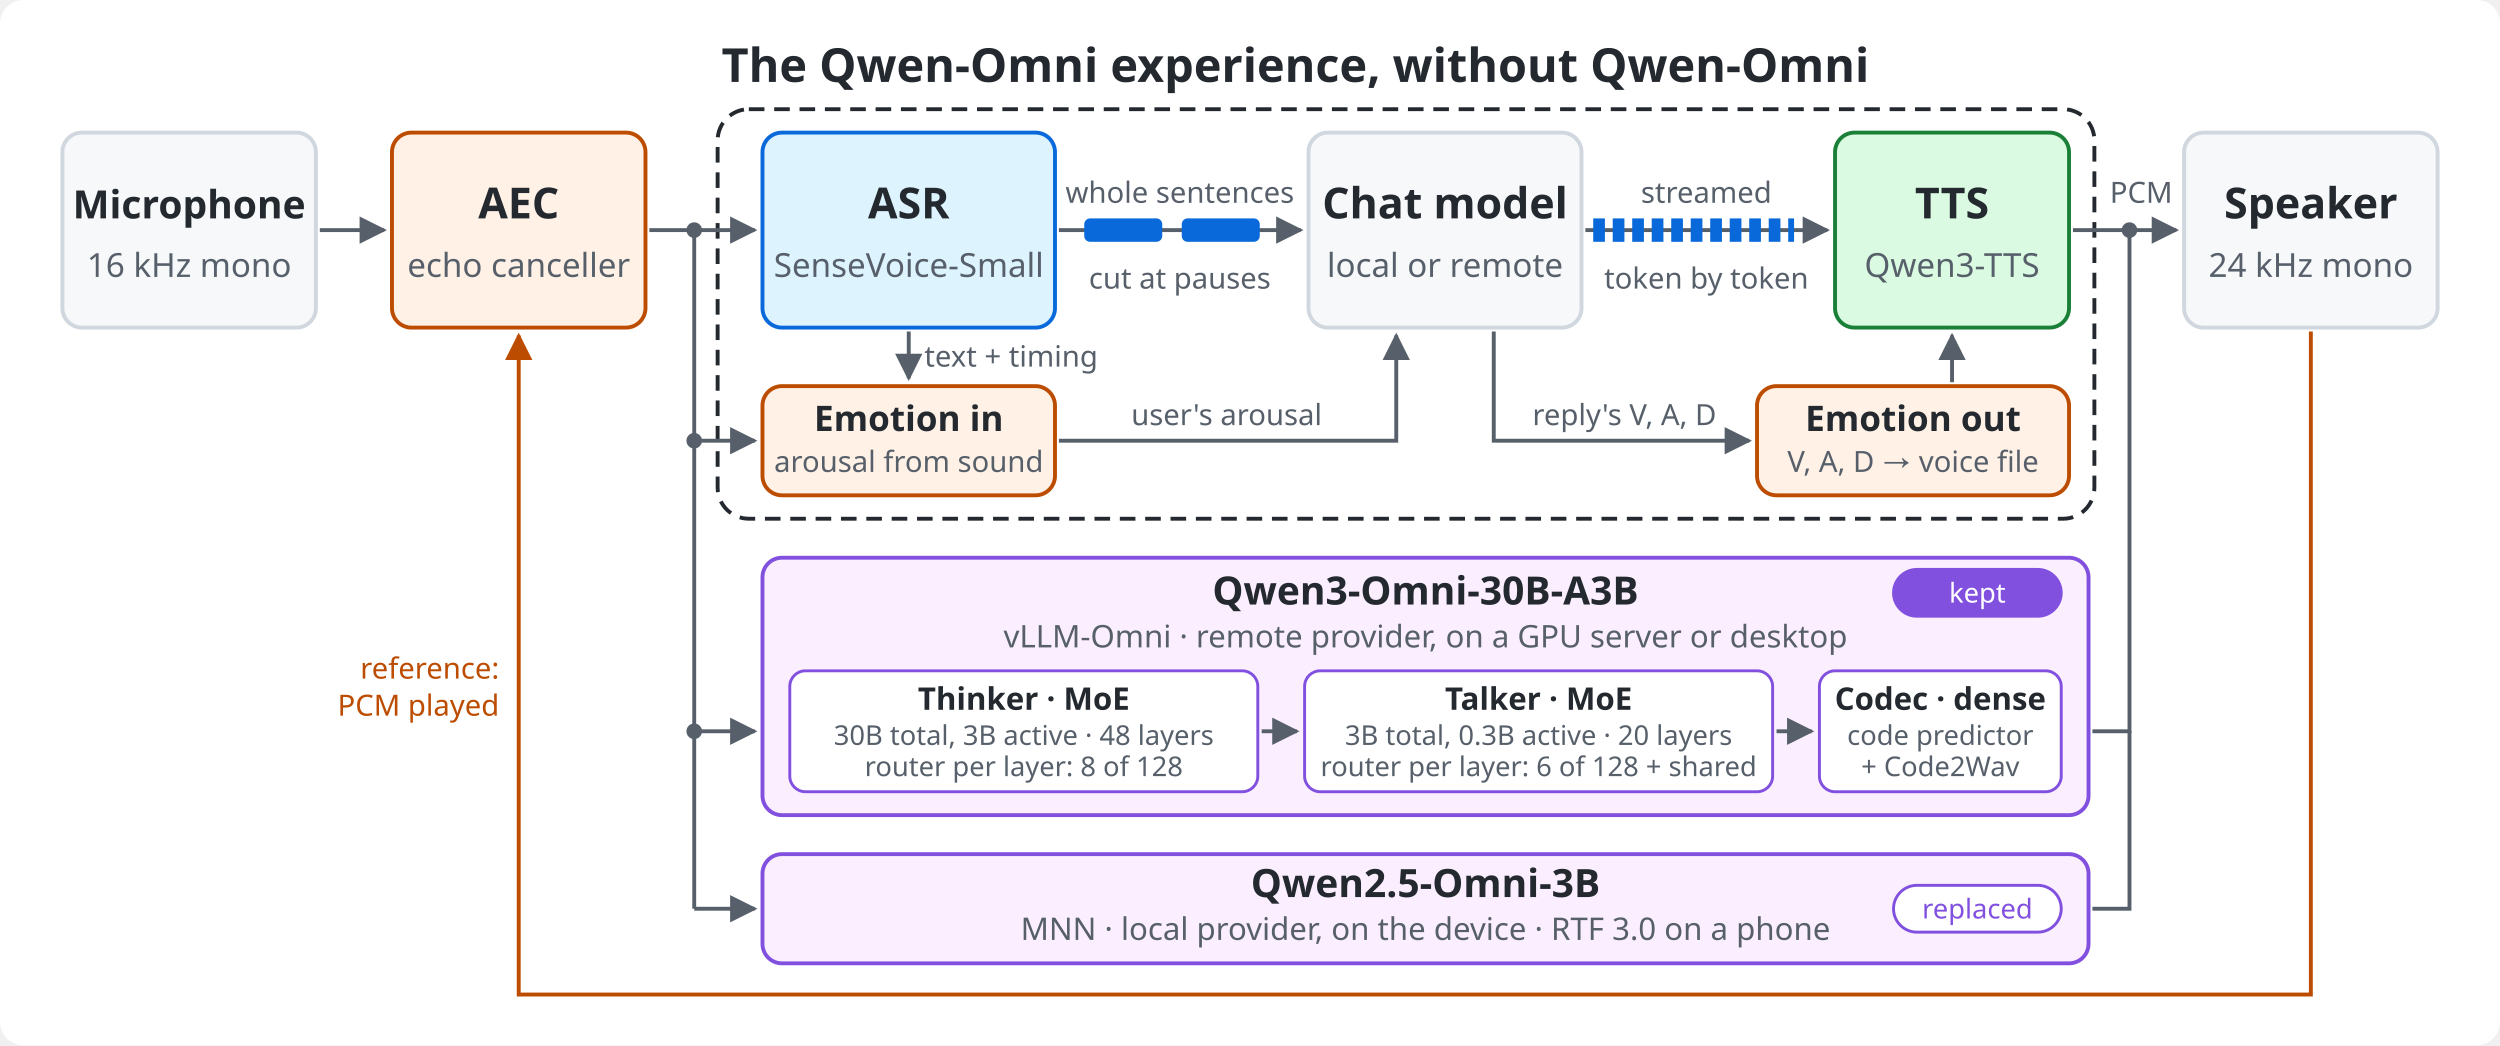
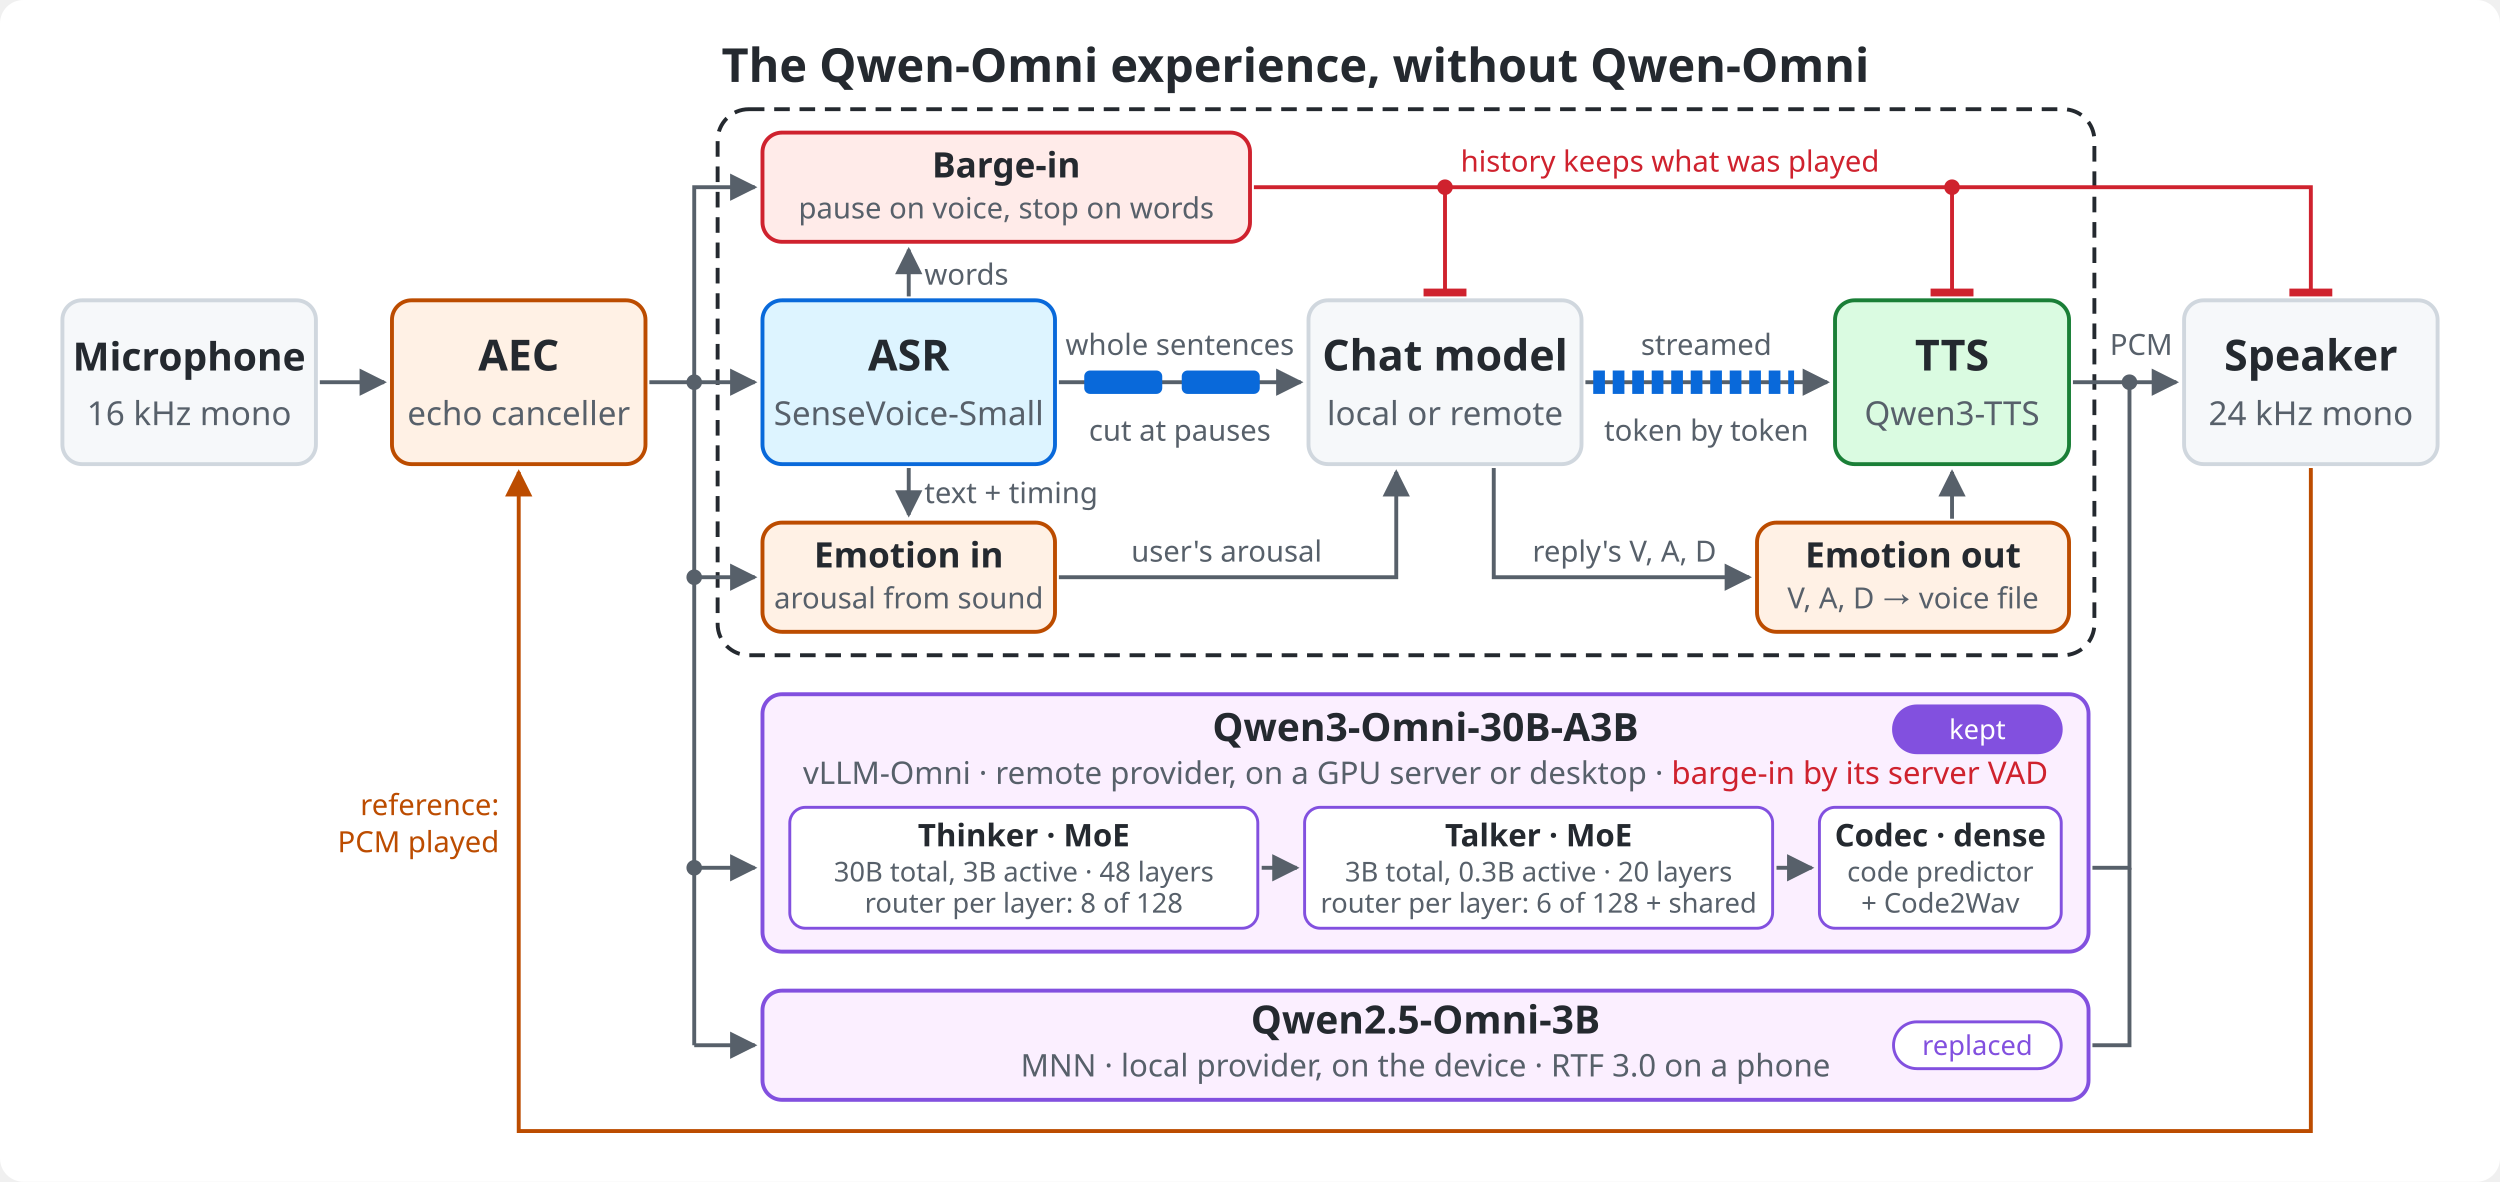
- <svg xmlns="http://www.w3.org/2000/svg" width="1282" height="536" viewBox="-16 -48 1282 536" font-family="-apple-system, BlinkMacSystemFont, 'Segoe UI', 'Noto Sans', Helvetica, Arial, sans-serif" role="img" aria-label="The microphone feeds an echo canceller, which takes what the speaker plays back out of the microphone signal, with the PCM played as its reference; its output feeds three paths to the speaker. The main line, framed and labeled The Qwen-Omni experience, without Qwen-Omni: ASR hands a chat model, local or remote, whole sentences cut at pauses, and the chat model streams its reply to TTS token by token. Beside ASR, emotion in reads the user's arousal from the sound, cut and timed by the transcript, and passes it to the chat model; the chat model hands its reply's valence, arousal and dominance to emotion out, which steers the TTS voice file. Below it, two omni paths, where one model takes the audio and speaks the reply itself: Qwen3-Omni-30B-A3B on vLLM-Omni, a remote provider on a GPU server or desktop, kept, made of a MoE thinker (30B total, 3B active, 48 layers, a router per layer picking 8 of 128 experts), a MoE talker (3B total, 0.3B active, 20 layers, 6 of 128 experts plus one shared), and a dense codec; and Qwen2.5-Omni-3B on MNN, a local provider on the device at RTF 3.0 on a phone, replaced by the main line.">
-   <rect x="-16" y="-48" width="1282" height="536" rx="12" fill="#ffffff" />
+ <svg xmlns="http://www.w3.org/2000/svg" width="1282" height="606" viewBox="-16 -118 1282 606" font-family="-apple-system, BlinkMacSystemFont, 'Segoe UI', 'Noto Sans', Helvetica, Arial, sans-serif" role="img" aria-label="The microphone feeds an echo canceller, which takes what the speaker plays back out of the microphone signal, with the PCM played as its reference; its output feeds barge-in and three paths to the speaker. The main line, framed and labeled The Qwen-Omni experience, without Qwen-Omni: ASR hands a chat model, local or remote, whole sentences cut at pauses, and the chat model streams its reply to TTS token by token. Above ASR, barge-in takes the echo-cancelled microphone and ASR's words: a voice over the reply pauses the speaker, and words stop the chat model, TTS and speaker, the history keeping only what was played. Beside ASR, emotion in reads the user's arousal from the sound, cut and timed by the transcript, and passes it to the chat model; the chat model hands its reply's valence, arousal and dominance to emotion out, which steers the TTS voice file. Below it, two omni paths, where one model takes the audio and speaks the reply itself: Qwen3-Omni-30B-A3B on vLLM-Omni, a remote provider on a GPU server or desktop, kept, which handles barge-in itself by its server VAD, made of a MoE thinker (30B total, 3B active, 48 layers, a router per layer picking 8 of 128 experts), a MoE talker (3B total, 0.3B active, 20 layers, 6 of 128 experts plus one shared), and a dense codec; and Qwen2.5-Omni-3B on MNN, a local provider on the device at RTF 3.0 on a phone, replaced by the main line.">
+   <rect x="-16" y="-118" width="1282" height="606" rx="12" fill="#ffffff" />
  <defs>
    <marker id="arrow-chain" viewBox="0 0 10 10" refX="9" refY="5" markerWidth="7" markerHeight="7" orient="auto">
      <path d="M0,0 L10,5 L0,10 z" fill="#57606a" />
    </marker>
    <marker id="arrow-ref" viewBox="0 0 10 10" refX="9" refY="5" markerWidth="7" markerHeight="7" orient="auto">
      <path d="M0,0 L10,5 L0,10 z" fill="#bc4c00" />
    </marker>
+     <marker id="bar-stop" viewBox="0 0 4 22" refX="2" refY="11" markerWidth="4" markerHeight="22" markerUnits="userSpaceOnUse" orient="auto">
+       <rect width="4" height="22" fill="#cf222e" />
+     </marker>
  </defs>
-   <rect x="352" y="8" width="706" height="210" rx="16" fill="none" stroke="#24292f" stroke-width="2" stroke-dasharray="8 5" />
-   <text x="354" y="-6" font-size="24" font-weight="700" fill="#24292f">The Qwen-Omni experience, without Qwen-Omni</text>
+   <rect x="352" y="-62" width="706" height="280" rx="16" fill="none" stroke="#24292f" stroke-width="2" stroke-dasharray="8 5" />
+   <text x="354" y="-76" font-size="24" font-weight="700" fill="#24292f">The Qwen-Omni experience, without Qwen-Omni</text>
  <g text-anchor="middle">
-     <rect x="16" y="20" width="130" height="100" rx="10" fill="#f6f8fa" stroke="#d0d7de" stroke-width="2" />
-     <text x="81" y="64" font-size="20" font-weight="700" fill="#24292f">Microphone</text>
-     <text x="81" y="94" font-size="17" fill="#57606a">16 kHz mono</text>
-     <rect x="185" y="20" width="130" height="100" rx="10" fill="#fff1e5" stroke="#bc4c00" stroke-width="2" />
-     <text x="250" y="64" font-size="22" font-weight="700" fill="#24292f">AEC</text>
-     <text x="250" y="94" font-size="17" fill="#57606a">echo canceller</text>
-     <rect x="375" y="20" width="150" height="100" rx="10" fill="#ddf4ff" stroke="#0969da" stroke-width="2" />
-     <text x="450" y="64" font-size="22" font-weight="700" fill="#24292f">ASR</text>
-     <text x="450" y="94" font-size="17" fill="#57606a">SenseVoice-Small</text>
-     <rect x="655" y="20" width="140" height="100" rx="10" fill="#f6f8fa" stroke="#d0d7de" stroke-width="2" />
-     <text x="725" y="64" font-size="22" font-weight="700" fill="#24292f">Chat model</text>
-     <text x="725" y="94" font-size="17" fill="#57606a">local or remote</text>
-     <rect x="925" y="20" width="120" height="100" rx="10" fill="#dafbe1" stroke="#1a7f37" stroke-width="2" />
-     <text x="985" y="64" font-size="22" font-weight="700" fill="#24292f">TTS</text>
-     <text x="985" y="94" font-size="17" fill="#57606a">Qwen3-TTS</text>
-     <rect x="1104" y="20" width="130" height="100" rx="10" fill="#f6f8fa" stroke="#d0d7de" stroke-width="2" />
-     <text x="1169" y="64" font-size="22" font-weight="700" fill="#24292f">Speaker</text>
-     <text x="1169" y="94" font-size="17" fill="#57606a">24 kHz mono</text>
+     <rect x="16" y="36" width="130" height="84" rx="10" fill="#f6f8fa" stroke="#d0d7de" stroke-width="2" />
+     <text x="81" y="72" font-size="20" font-weight="700" fill="#24292f">Microphone</text>
+     <text x="81" y="100" font-size="17" fill="#57606a">16 kHz mono</text>
+     <rect x="185" y="36" width="130" height="84" rx="10" fill="#fff1e5" stroke="#bc4c00" stroke-width="2" />
+     <text x="250" y="72" font-size="22" font-weight="700" fill="#24292f">AEC</text>
+     <text x="250" y="100" font-size="17" fill="#57606a">echo canceller</text>
+     <rect x="375" y="36" width="150" height="84" rx="10" fill="#ddf4ff" stroke="#0969da" stroke-width="2" />
+     <text x="450" y="72" font-size="22" font-weight="700" fill="#24292f">ASR</text>
+     <text x="450" y="100" font-size="17" fill="#57606a">SenseVoice-Small</text>
+     <rect x="655" y="36" width="140" height="84" rx="10" fill="#f6f8fa" stroke="#d0d7de" stroke-width="2" />
+     <text x="725" y="72" font-size="22" font-weight="700" fill="#24292f">Chat model</text>
+     <text x="725" y="100" font-size="17" fill="#57606a">local or remote</text>
+     <rect x="925" y="36" width="120" height="84" rx="10" fill="#dafbe1" stroke="#1a7f37" stroke-width="2" />
+     <text x="985" y="72" font-size="22" font-weight="700" fill="#24292f">TTS</text>
+     <text x="985" y="100" font-size="17" fill="#57606a">Qwen3-TTS</text>
+     <rect x="1104" y="36" width="130" height="84" rx="10" fill="#f6f8fa" stroke="#d0d7de" stroke-width="2" />
+     <text x="1169" y="72" font-size="22" font-weight="700" fill="#24292f">Speaker</text>
+     <text x="1169" y="100" font-size="17" fill="#57606a">24 kHz mono</text>
+     <rect x="375" y="-50" width="250" height="56" rx="10" fill="#ffebe9" stroke="#cf222e" stroke-width="2" />
+     <text x="500" y="-27" font-size="18" font-weight="700" fill="#24292f">Barge-in</text>
+     <text x="500" y="-6" font-size="15" fill="#57606a">pause on voice, stop on words</text>
    <rect x="375" y="150" width="150" height="56" rx="10" fill="#fff1e5" stroke="#bc4c00" stroke-width="2" />
    <text x="450" y="173" font-size="18" font-weight="700" fill="#24292f">Emotion in</text>
    <text x="450" y="194" font-size="15" fill="#57606a">arousal from sound</text>
    <rect x="885" y="150" width="160" height="56" rx="10" fill="#fff1e5" stroke="#bc4c00" stroke-width="2" />
    <text x="965" y="173" font-size="18" font-weight="700" fill="#24292f">Emotion out</text>
    <text x="965" y="194" font-size="15" fill="#57606a">V, A, D → voice file</text>
    <rect x="375" y="238" width="680" height="132" rx="10" fill="#fbefff" stroke="#8250df" stroke-width="2" />
    <text x="715" y="262" font-size="20" font-weight="700" fill="#24292f">Qwen3-Omni-30B-A3B</text>
-     <text x="715" y="284" font-size="16" fill="#57606a">vLLM-Omni · remote provider, on a GPU server or desktop</text>
+     <text x="715" y="284" font-size="16" fill="#57606a">vLLM-Omni · remote provider, on a GPU server or desktop · <tspan fill="#cf222e">barge-in by its server VAD</tspan>
+     </text>
    <rect x="389" y="296" width="240" height="62" rx="8" fill="#ffffff" stroke="#8250df" stroke-width="1.5" />
    <text x="509" y="316" font-size="16" font-weight="700" fill="#24292f">Thinker · MoE</text>
    <text x="509" y="334" font-size="14" fill="#57606a">30B total, 3B active · 48 layers</text>
    <text x="509" y="350" font-size="14" fill="#57606a">router per layer: 8 of 128</text>
    <rect x="653" y="296" width="240" height="62" rx="8" fill="#ffffff" stroke="#8250df" stroke-width="1.5" />
    <text x="773" y="316" font-size="16" font-weight="700" fill="#24292f">Talker · MoE</text>
    <text x="773" y="334" font-size="14" fill="#57606a">3B total, 0.3B active · 20 layers</text>
    <text x="773" y="350" font-size="14" fill="#57606a">router per layer: 6 of 128 + shared</text>
    <rect x="917" y="296" width="124" height="62" rx="8" fill="#ffffff" stroke="#8250df" stroke-width="1.5" />
    <text x="979" y="316" font-size="16" font-weight="700" fill="#24292f">Codec · dense</text>
    <text x="979" y="334" font-size="14" fill="#57606a">code predictor</text>
    <text x="979" y="350" font-size="14" fill="#57606a">+ Code2Wav</text>
    <rect x="375" y="390" width="680" height="56" rx="10" fill="#fbefff" stroke="#8250df" stroke-width="2" />
    <text x="715" y="412" font-size="20" font-weight="700" fill="#24292f">Qwen2.5-Omni-3B</text>
    <text x="715" y="434" font-size="16" fill="#57606a">MNN · local provider, on the device · RTF 3.0 on a phone</text>
    <rect x="955" y="244" width="86" height="24" rx="12" fill="#8250df" stroke="#8250df" stroke-width="1.5" />
    <text x="998" y="261" font-size="14" fill="#ffffff">kept</text>
    <rect x="955" y="406" width="86" height="24" rx="12" fill="#ffffff" stroke="#8250df" stroke-width="1.5" />
    <text x="998" y="423" font-size="14" fill="#8250df">replaced</text>
    <g font-size="15" fill="#57606a">
-       <text x="589" y="56">whole sentences</text>
-       <text x="589" y="100">cut at pauses</text>
-       <text x="859" y="56">streamed</text>
-       <text x="859" y="100">token by token</text>
-       <text x="1082" y="56">PCM</text>
+       <text x="589" y="64">whole sentences</text>
+       <text x="589" y="108">cut at pauses</text>
+       <text x="859" y="64">streamed</text>
+       <text x="859" y="108">token by token</text>
+       <text x="1082" y="64">PCM</text>
      <text x="613" y="170">user's arousal</text>
      <text x="458" y="140" text-anchor="start">text + timing</text>
+       <text x="458" y="28" text-anchor="start">words</text>
      <text x="817" y="170">reply's V, A, D</text>
    </g>
  </g>
  <g font-size="15" fill="#bc4c00" text-anchor="end">
    <text x="240" y="300">reference:</text>
    <text x="240" y="319">PCM played</text>
  </g>
  <g stroke="#57606a" stroke-width="2" fill="none" marker-end="url(#arrow-chain)">
-     <line x1="148" y1="70" x2="181" y2="70" />
-     <line x1="340" y1="70" x2="371" y2="70" />
+     <line x1="148" y1="78" x2="181" y2="78" />
+     <line x1="340" y1="78" x2="371" y2="78" />
    <line x1="340" y1="178" x2="371" y2="178" />
    <line x1="340" y1="327" x2="371" y2="327" />
    <line x1="340" y1="418" x2="371" y2="418" />
-     <line x1="527" y1="70" x2="651" y2="70" />
-     <line x1="797" y1="70" x2="921" y2="70" />
-     <line x1="1047" y1="70" x2="1100" y2="70" />
+     <line x1="527" y1="78" x2="651" y2="78" />
+     <line x1="797" y1="78" x2="921" y2="78" />
+     <line x1="1047" y1="78" x2="1100" y2="78" />
+     <path d="M340,78 V-22 H371" />
+     <line x1="450" y1="34" x2="450" y2="10" />
    <path d="M527,178 H700 V124" />
    <path d="M750,122 V178 H881" />
    <line x1="985" y1="148" x2="985" y2="124" />
    <line x1="450" y1="122" x2="450" y2="146" />
    <line x1="631" y1="327" x2="649" y2="327" />
    <line x1="895" y1="327" x2="913" y2="327" />
  </g>
  <g stroke="#57606a" stroke-width="2" fill="none">
-     <path d="M317,70 H340 V418" />
-     <path d="M1057,327 H1076 V70" />
+     <path d="M317,78 H340 V418" />
+     <path d="M1057,327 H1076 V78" />
    <path d="M1057,418 H1076 V327" />
  </g>
  <g fill="#57606a">
-     <circle cx="340" cy="70" r="4" />
+     <circle cx="340" cy="78" r="4" />
    <circle cx="340" cy="178" r="4" />
    <circle cx="340" cy="327" r="4" />
-     <circle cx="1076" cy="70" r="4" />
+     <circle cx="1076" cy="78" r="4" />
  </g>
  <path d="M1169,122 V462 H250 V124" stroke="#bc4c00" stroke-width="2" fill="none" marker-end="url(#arrow-ref)" />
+   <g stroke="#cf222e" stroke-width="2" fill="none" marker-end="url(#bar-stop)">
+     <path d="M627,-22 H1169 V32" />
+     <line x1="725" y1="-22" x2="725" y2="32" />
+     <line x1="985" y1="-22" x2="985" y2="32" />
+   </g>
+   <g fill="#cf222e">
+     <circle cx="725" cy="-22" r="4" />
+     <circle cx="985" cy="-22" r="4" />
+   </g>
+   <text x="733" y="-30" font-size="15" fill="#cf222e">history keeps what was played</text>
  <g fill="#0969da">
-     <rect x="540" y="64" width="40" height="12" rx="3" />
-     <rect x="590" y="64" width="40" height="12" rx="3" />
+     <rect x="540" y="72" width="40" height="12" rx="3" />
+     <rect x="590" y="72" width="40" height="12" rx="3" />
  </g>
-   <line x1="801" y1="70" x2="904" y2="70" stroke="#0969da" stroke-width="12" stroke-dasharray="6 4" />
+   <line x1="801" y1="78" x2="904" y2="78" stroke="#0969da" stroke-width="12" stroke-dasharray="6 4" />
</svg>
